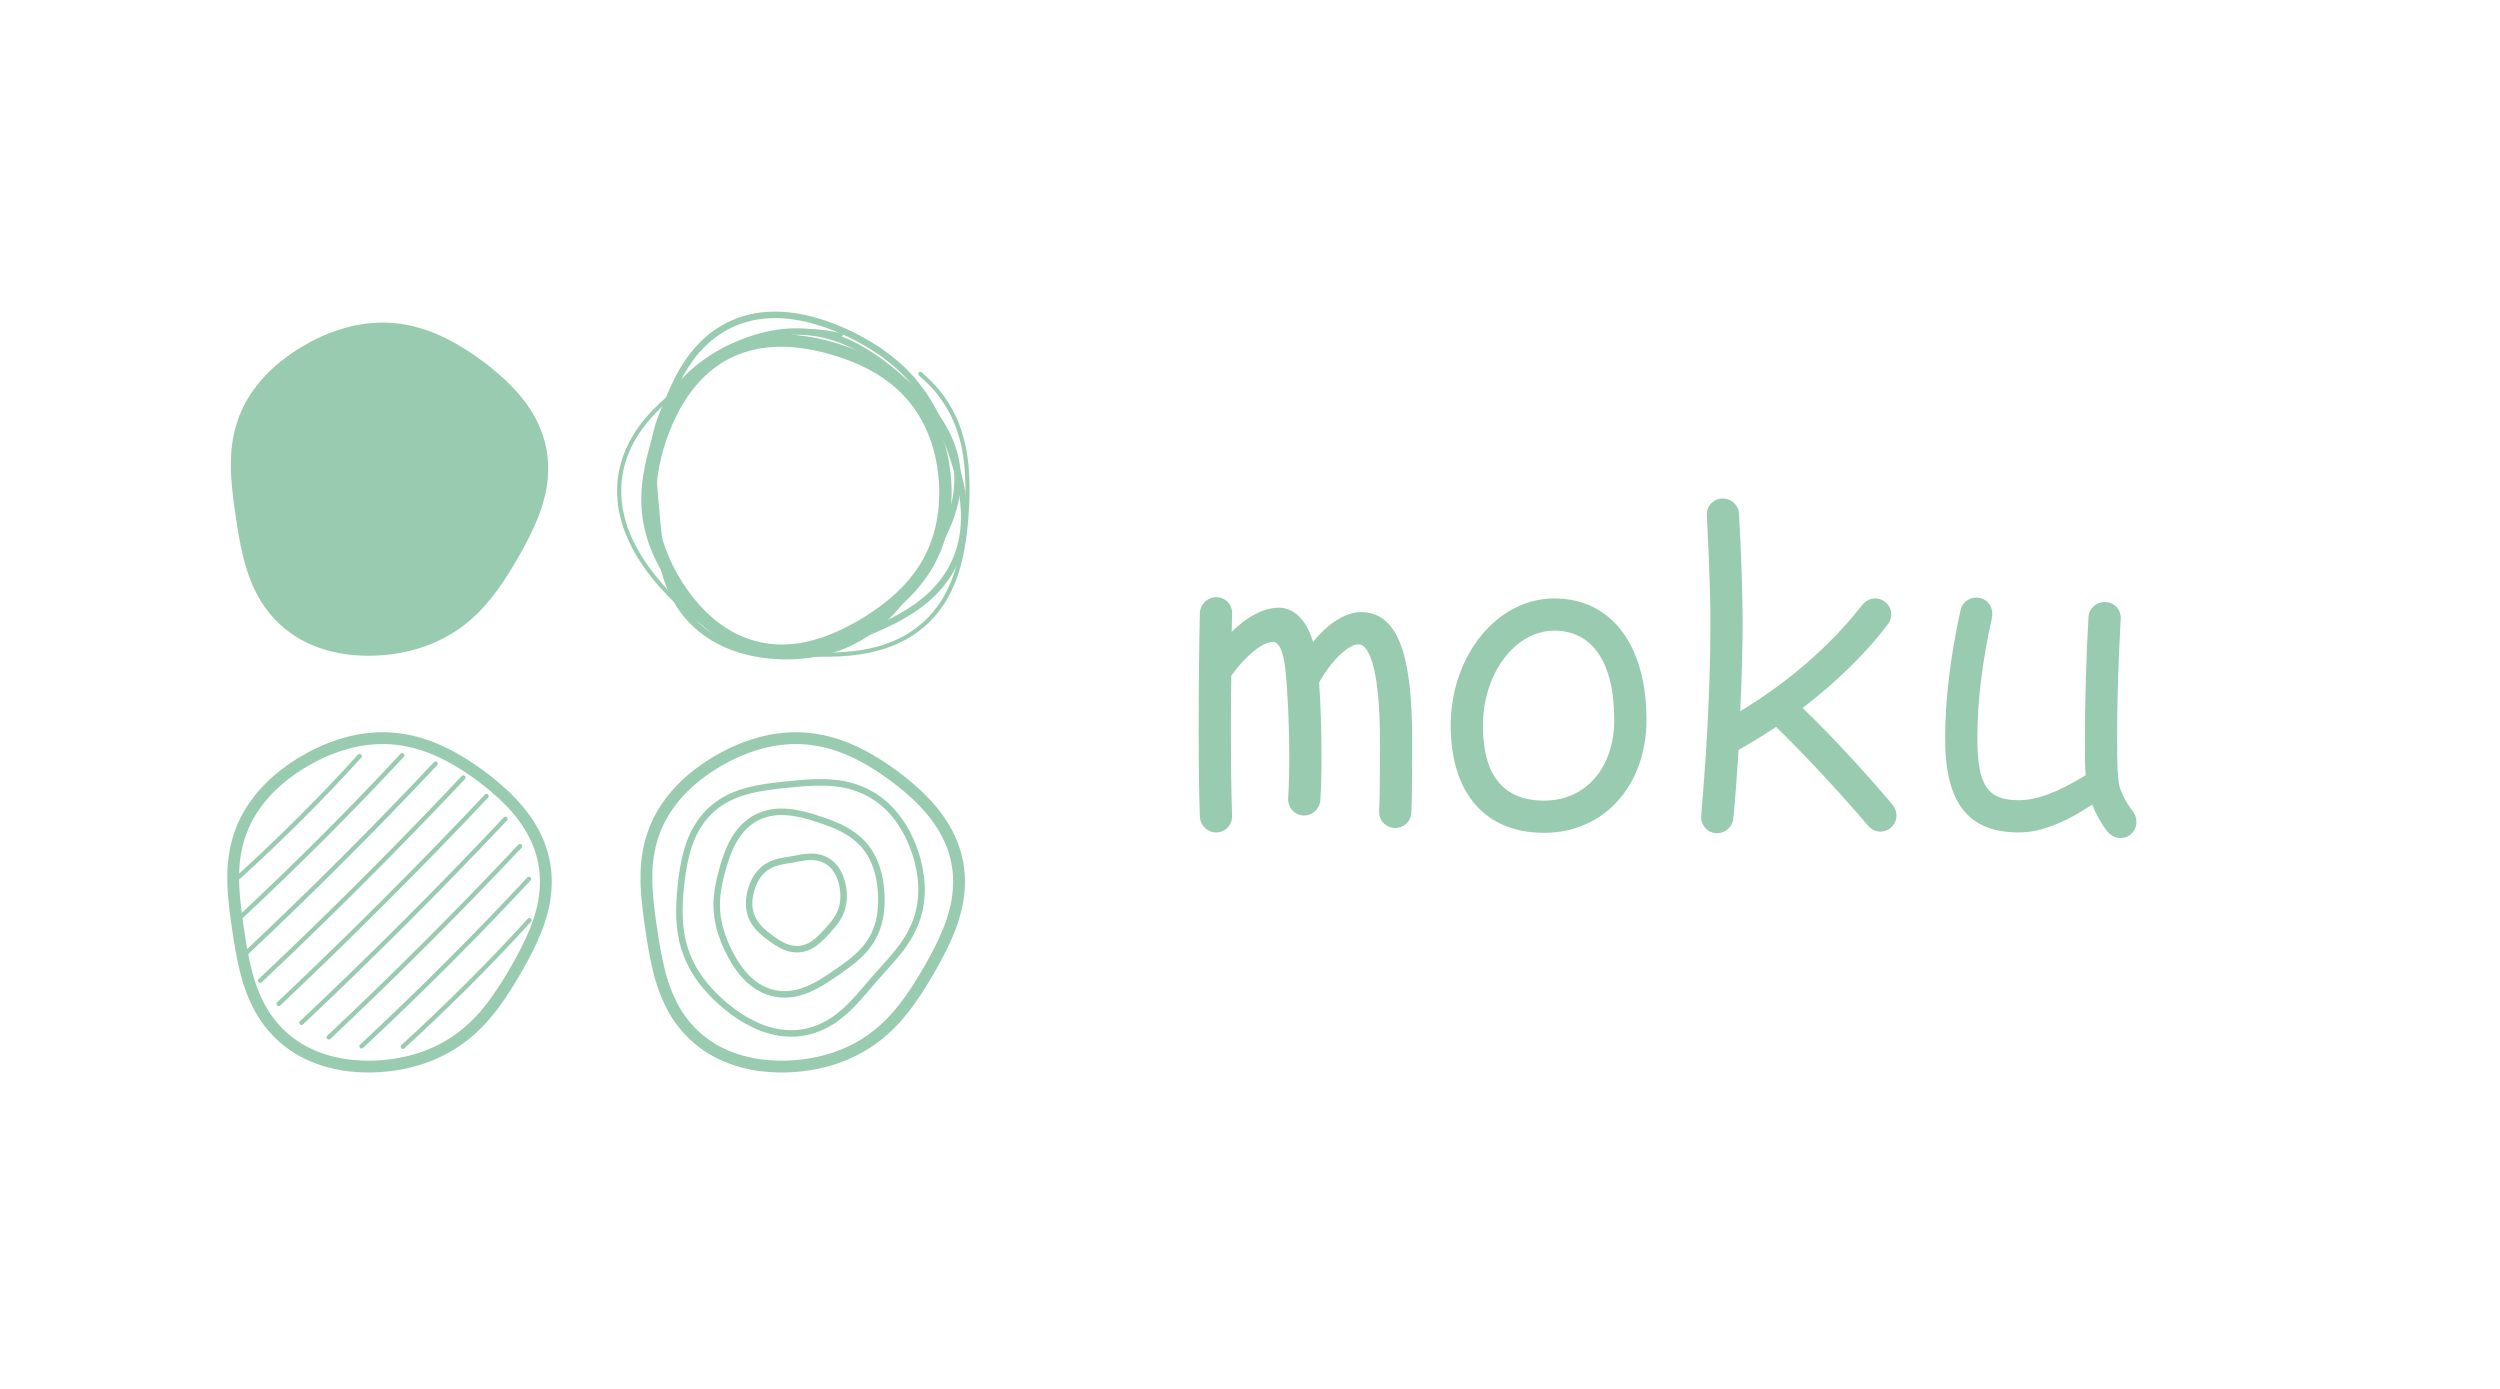
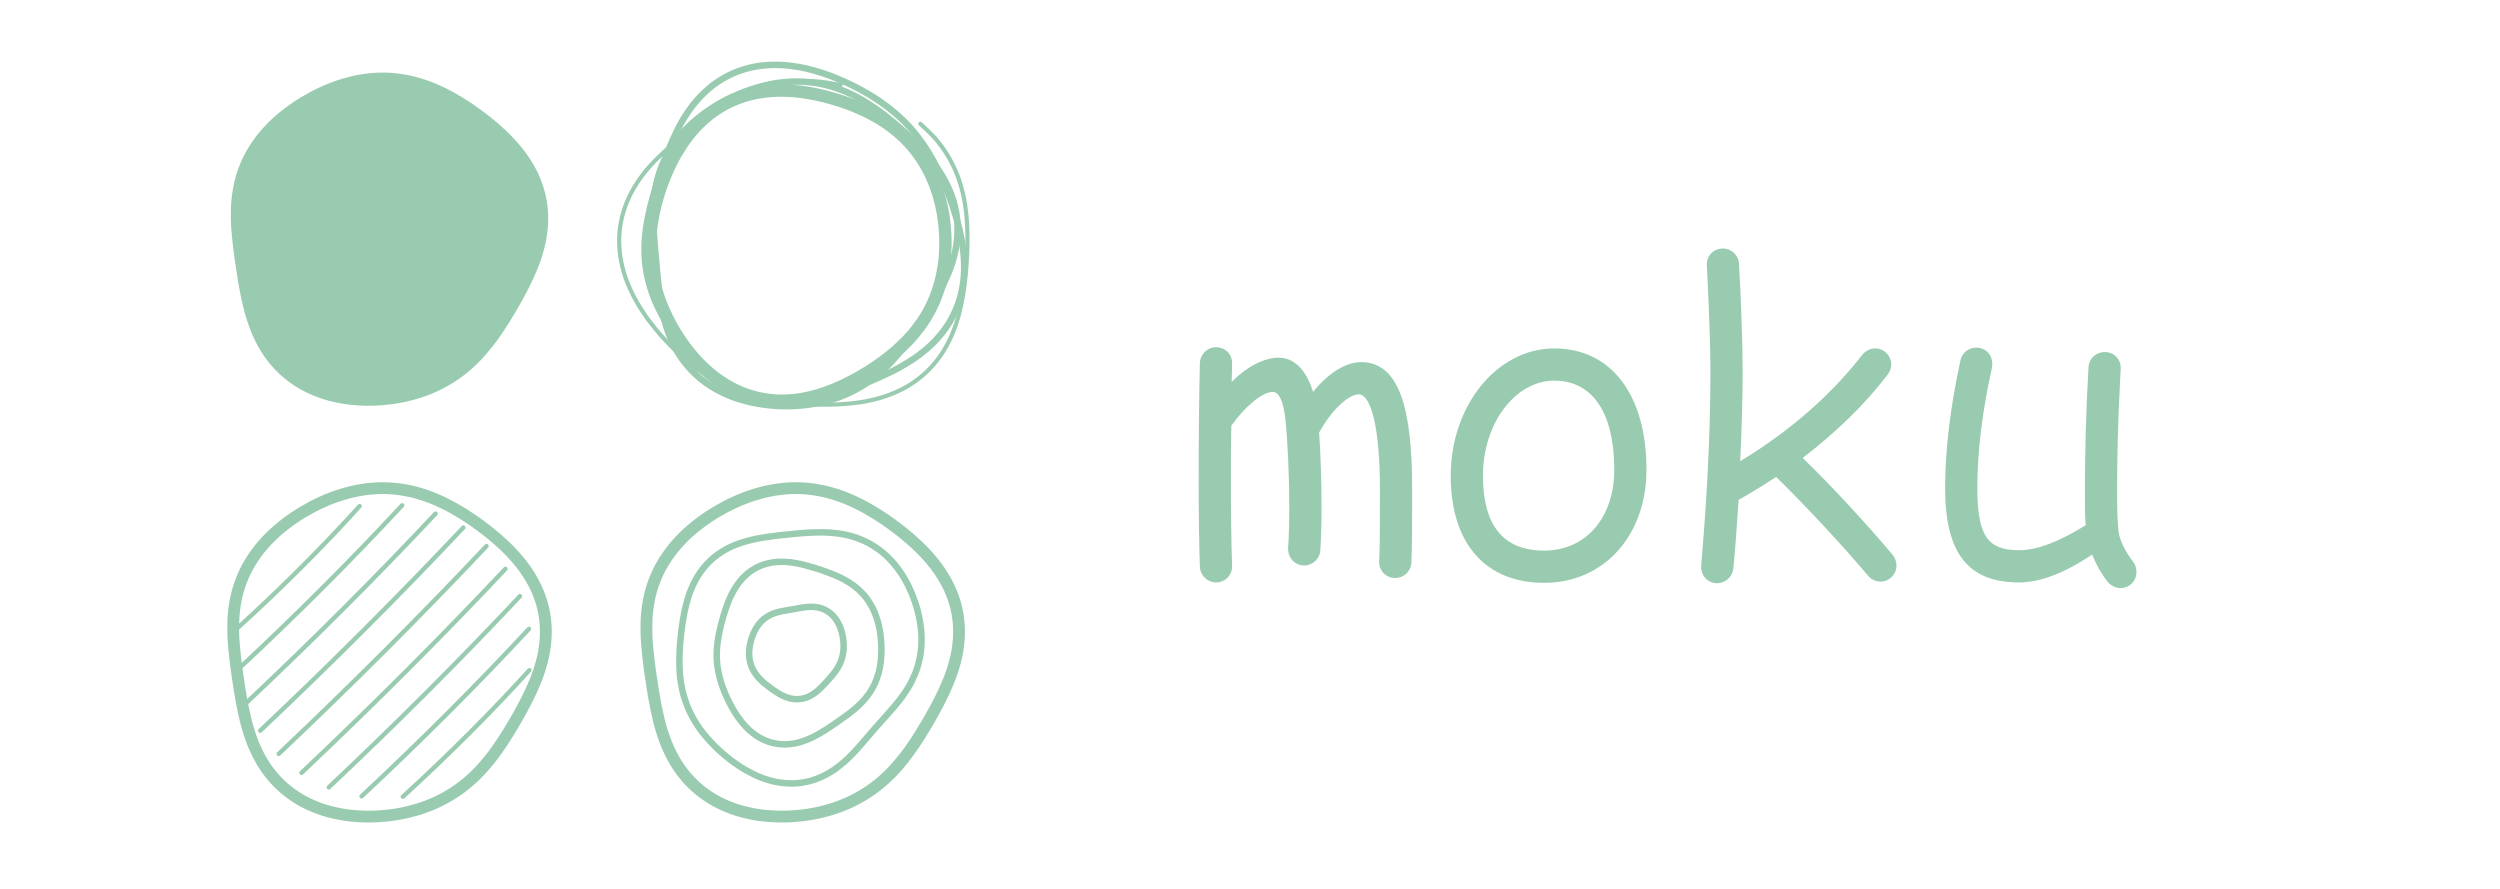
- <svg xmlns="http://www.w3.org/2000/svg" viewBox="0 0 360 200" fill="none" role="img" aria-label="moku — Four personalities" width="360" height="200">
+ <svg xmlns="http://www.w3.org/2000/svg" viewBox="0 36 360 128" fill="none" role="img" aria-label="moku — Four personalities" width="360" height="128">
  <g transform="translate(0 15) scale(.85)">
    <path d="M 92.19 65.00 C 91.99 66.18 91.66 67.35 91.30 68.46 C 90.93 69.58 90.47 70.65 90.00 71.70 C 89.53 72.74 89.00 73.74 88.48 74.73 C 87.95 75.71 87.41 76.66 86.84 77.61 C 86.28 78.56 85.71 79.49 85.09 80.42 C 84.47 81.34 83.84 82.26 83.14 83.14 C 82.44 84.02 81.70 84.90 80.89 85.71 C 80.08 86.52 79.21 87.31 78.28 88.01 C 77.36 88.71 76.36 89.36 75.32 89.92 C 74.29 90.49 73.19 90.98 72.07 91.39 C 70.95 91.80 69.78 92.13 68.61 92.39 C 67.43 92.64 66.22 92.83 65.00 92.93 C 63.78 93.04 62.54 93.08 61.31 93.02 C 60.08 92.97 58.82 92.85 57.60 92.62 C 56.38 92.38 55.14 92.07 53.97 91.63 C 52.80 91.20 51.63 90.65 50.56 90.00 C 49.50 89.35 48.47 88.57 47.57 87.72 C 46.66 86.87 45.83 85.89 45.12 84.88 C 44.41 83.87 43.81 82.76 43.30 81.65 C 42.78 80.55 42.39 79.39 42.04 78.26 C 41.69 77.12 41.44 75.98 41.20 74.86 C 40.96 73.74 40.78 72.63 40.60 71.54 C 40.42 70.44 40.26 69.37 40.11 68.28 C 39.97 67.19 39.82 66.11 39.72 65.00 C 39.62 63.89 39.52 62.78 39.51 61.64 C 39.50 60.51 39.52 59.35 39.65 58.21 C 39.79 57.06 39.99 55.90 40.31 54.77 C 40.63 53.65 41.06 52.53 41.57 51.47 C 42.09 50.42 42.72 49.39 43.42 48.44 C 44.11 47.48 44.91 46.58 45.74 45.74 C 46.58 44.90 47.49 44.13 48.43 43.41 C 49.37 42.69 50.36 42.02 51.38 41.42 C 52.40 40.81 53.46 40.25 54.55 39.76 C 55.63 39.27 56.75 38.84 57.90 38.49 C 59.04 38.14 60.22 37.85 61.40 37.67 C 62.59 37.49 63.80 37.39 65.00 37.40 C 66.20 37.41 67.41 37.53 68.59 37.74 C 69.77 37.94 70.94 38.26 72.06 38.64 C 73.19 39.02 74.29 39.50 75.35 40.02 C 76.41 40.53 77.43 41.13 78.43 41.74 C 79.43 42.36 80.39 43.02 81.33 43.71 C 82.28 44.41 83.20 45.13 84.09 45.91 C 84.98 46.68 85.86 47.49 86.68 48.37 C 87.49 49.24 88.29 50.17 88.98 51.16 C 89.67 52.15 90.31 53.20 90.82 54.31 C 91.33 55.41 91.75 56.58 92.02 57.76 C 92.30 58.94 92.45 60.18 92.47 61.38 C 92.50 62.59 92.38 63.82 92.19 65.00 Z" fill="#99cbb0" stroke="#99cbb0" stroke-width="0.80" stroke-linecap="round" stroke-linejoin="round" opacity="1" />
    <path d="M 160.17 66.00 C 160.16 67.11 160.10 68.22 159.96 69.31 C 159.81 70.41 159.61 71.50 159.32 72.57 C 159.03 73.63 158.67 74.69 158.23 75.70 C 157.79 76.71 157.27 77.70 156.69 78.63 C 156.10 79.56 155.44 80.45 154.74 81.29 C 154.03 82.13 153.26 82.91 152.46 83.65 C 151.67 84.39 150.82 85.08 149.96 85.74 C 149.09 86.39 148.20 87.00 147.28 87.59 C 146.36 88.17 145.41 88.72 144.44 89.23 C 143.46 89.74 142.46 90.23 141.42 90.66 C 140.38 91.08 139.31 91.47 138.21 91.77 C 137.11 92.07 135.96 92.32 134.82 92.45 C 133.67 92.58 132.48 92.63 131.32 92.56 C 130.16 92.48 128.98 92.30 127.85 92.00 C 126.72 91.71 125.60 91.29 124.55 90.79 C 123.50 90.29 122.48 89.67 121.54 89.00 C 120.59 88.33 119.71 87.56 118.88 86.76 C 118.06 85.97 117.30 85.10 116.60 84.22 C 115.89 83.34 115.25 82.41 114.65 81.47 C 114.06 80.53 113.52 79.57 113.03 78.58 C 112.54 77.59 112.11 76.59 111.73 75.56 C 111.36 74.54 111.04 73.49 110.80 72.44 C 110.55 71.38 110.37 70.31 110.25 69.24 C 110.14 68.16 110.10 67.08 110.12 66.00 C 110.14 64.93 110.24 63.85 110.38 62.79 C 110.53 61.72 110.74 60.66 110.99 59.62 C 111.25 58.57 111.55 57.54 111.91 56.51 C 112.26 55.49 112.66 54.47 113.11 53.47 C 113.57 52.47 114.06 51.48 114.63 50.52 C 115.20 49.56 115.82 48.60 116.52 47.71 C 117.22 46.82 117.99 45.95 118.83 45.17 C 119.67 44.40 120.59 43.67 121.56 43.05 C 122.53 42.43 123.58 41.89 124.65 41.46 C 125.72 41.03 126.85 40.70 127.97 40.47 C 129.10 40.24 130.26 40.12 131.40 40.07 C 132.54 40.02 133.69 40.07 134.82 40.17 C 135.94 40.27 137.05 40.46 138.15 40.67 C 139.24 40.89 140.32 41.17 141.38 41.49 C 142.45 41.80 143.49 42.16 144.52 42.57 C 145.55 42.98 146.56 43.43 147.55 43.95 C 148.53 44.47 149.49 45.04 150.41 45.68 C 151.32 46.33 152.20 47.03 153.01 47.80 C 153.83 48.57 154.59 49.42 155.27 50.30 C 155.96 51.19 156.57 52.15 157.11 53.13 C 157.65 54.11 158.11 55.15 158.50 56.19 C 158.89 57.24 159.20 58.32 159.45 59.40 C 159.70 60.48 159.88 61.59 160.00 62.69 C 160.12 63.79 160.18 64.90 160.17 66.00 Z" fill="none" stroke="#99cbb0" stroke-width="2.10" stroke-linecap="round" stroke-linejoin="round" opacity="1" />
    <path d="M 162.07 65.89 C 161.92 67.06 161.63 68.22 161.28 69.32 C 160.93 70.43 160.47 71.50 159.99 72.53 C 159.52 73.56 158.97 74.54 158.42 75.51 C 157.88 76.47 157.30 77.39 156.72 78.31 C 156.14 79.23 155.55 80.13 154.93 81.02 C 154.31 81.92 153.68 82.81 152.99 83.68 C 152.31 84.54 151.59 85.41 150.81 86.22 C 150.02 87.03 149.18 87.83 148.28 88.54 C 147.38 89.25 146.41 89.92 145.40 90.49 C 144.38 91.06 143.30 91.57 142.19 91.98 C 141.09 92.39 139.93 92.71 138.77 92.95 C 137.60 93.20 136.40 93.36 135.21 93.44 C 134.01 93.53 132.79 93.54 131.57 93.47 C 130.36 93.39 129.14 93.25 127.94 93.02 C 126.74 92.78 125.53 92.47 124.37 92.05 C 123.22 91.62 122.07 91.11 121.01 90.48 C 119.95 89.86 118.92 89.12 118.02 88.29 C 117.11 87.47 116.28 86.52 115.56 85.53 C 114.85 84.54 114.25 83.45 113.75 82.35 C 113.25 81.26 112.88 80.09 112.57 78.96 C 112.26 77.83 112.06 76.67 111.88 75.55 C 111.69 74.44 111.59 73.33 111.47 72.25 C 111.35 71.17 111.27 70.12 111.17 69.06 C 111.07 68.00 110.97 66.96 110.89 65.89 C 110.81 64.83 110.71 63.76 110.68 62.66 C 110.65 61.57 110.63 60.45 110.71 59.33 C 110.79 58.20 110.91 57.05 111.16 55.93 C 111.41 54.81 111.75 53.68 112.20 52.61 C 112.64 51.54 113.20 50.48 113.85 49.50 C 114.49 48.53 115.25 47.60 116.06 46.74 C 116.86 45.89 117.76 45.10 118.69 44.37 C 119.63 43.65 120.62 42.99 121.64 42.40 C 122.66 41.80 123.72 41.26 124.81 40.79 C 125.89 40.31 127.01 39.89 128.15 39.56 C 129.29 39.22 130.46 38.95 131.63 38.77 C 132.81 38.60 134.02 38.50 135.21 38.52 C 136.39 38.53 137.60 38.65 138.76 38.86 C 139.93 39.08 141.09 39.41 142.19 39.81 C 143.30 40.21 144.38 40.72 145.40 41.27 C 146.43 41.82 147.41 42.46 148.36 43.11 C 149.31 43.76 150.21 44.47 151.09 45.19 C 151.97 45.91 152.83 46.66 153.66 47.44 C 154.49 48.22 155.31 49.01 156.09 49.87 C 156.87 50.72 157.63 51.60 158.32 52.55 C 159.01 53.49 159.67 54.49 160.20 55.54 C 160.74 56.58 161.22 57.70 161.55 58.83 C 161.88 59.97 162.10 61.16 162.19 62.34 C 162.27 63.52 162.22 64.73 162.07 65.89 Z" fill="none" stroke="#99cbb0" stroke-width="1.10" stroke-linecap="round" stroke-linejoin="round" opacity="1" />
    <path d="M 162.80 64.79 C 163.03 65.97 163.22 67.19 163.30 68.42 C 163.37 69.65 163.37 70.92 163.23 72.16 C 163.08 73.40 162.83 74.67 162.43 75.86 C 162.03 77.05 161.49 78.23 160.85 79.30 C 160.20 80.38 159.40 81.40 158.55 82.32 C 157.70 83.24 156.72 84.07 155.73 84.82 C 154.74 85.57 153.67 86.22 152.61 86.83 C 151.55 87.43 150.45 87.95 149.36 88.45 C 148.28 88.96 147.18 89.40 146.07 89.83 C 144.97 90.25 143.86 90.65 142.73 91.01 C 141.59 91.36 140.45 91.70 139.28 91.95 C 138.10 92.20 136.90 92.41 135.70 92.51 C 134.49 92.61 133.26 92.64 132.05 92.54 C 130.83 92.45 129.60 92.24 128.43 91.93 C 127.25 91.62 126.08 91.19 124.98 90.68 C 123.87 90.16 122.81 89.53 121.80 88.86 C 120.80 88.18 119.85 87.41 118.95 86.61 C 118.05 85.82 117.21 84.96 116.42 84.07 C 115.62 83.18 114.87 82.25 114.18 81.30 C 113.49 80.34 112.84 79.34 112.27 78.31 C 111.70 77.28 111.18 76.21 110.75 75.12 C 110.33 74.02 109.97 72.89 109.72 71.75 C 109.46 70.61 109.30 69.43 109.23 68.27 C 109.16 67.11 109.20 65.93 109.29 64.79 C 109.39 63.64 109.58 62.50 109.80 61.38 C 110.02 60.25 110.31 59.16 110.61 58.06 C 110.91 56.97 111.24 55.89 111.59 54.80 C 111.95 53.71 112.31 52.62 112.72 51.52 C 113.13 50.42 113.56 49.29 114.07 48.19 C 114.58 47.08 115.12 45.94 115.78 44.87 C 116.44 43.80 117.18 42.72 118.02 41.75 C 118.87 40.79 119.83 39.86 120.86 39.08 C 121.90 38.31 123.05 37.63 124.24 37.11 C 125.42 36.60 126.71 36.22 127.98 35.98 C 129.25 35.75 130.58 35.67 131.87 35.70 C 133.16 35.72 134.45 35.90 135.70 36.13 C 136.95 36.36 138.17 36.71 139.35 37.09 C 140.52 37.47 141.66 37.92 142.77 38.41 C 143.87 38.89 144.94 39.42 145.97 39.99 C 147.00 40.56 148.00 41.16 148.96 41.81 C 149.92 42.47 150.84 43.17 151.71 43.92 C 152.58 44.67 153.41 45.47 154.17 46.31 C 154.93 47.16 155.64 48.06 156.29 48.99 C 156.94 49.91 157.52 50.88 158.07 51.87 C 158.62 52.86 159.10 53.87 159.56 54.90 C 160.02 55.93 160.44 56.98 160.84 58.05 C 161.23 59.12 161.61 60.21 161.93 61.33 C 162.26 62.45 162.57 63.60 162.80 64.79 Z" fill="none" stroke="#99cbb0" stroke-width="1.10" stroke-linecap="round" stroke-linejoin="round" opacity="1" />
    <path d="M 155.92 45.68 C 156.34 46.09 157.67 47.27 158.44 48.16 C 159.21 49.05 159.92 50.02 160.53 51.03 C 161.15 52.03 161.67 53.11 162.11 54.20 C 162.55 55.29 162.88 56.44 163.15 57.58 C 163.42 58.72 163.58 59.88 163.71 61.03 C 163.83 62.18 163.88 63.34 163.90 64.49 C 163.92 65.64 163.89 66.78 163.84 67.92 C 163.79 69.06 163.71 70.20 163.59 71.35 C 163.48 72.50 163.34 73.66 163.14 74.81 C 162.93 75.97 162.70 77.14 162.37 78.29 C 162.04 79.44 161.65 80.60 161.15 81.70 C 160.65 82.80 160.06 83.90 159.37 84.90 C 158.67 85.89 157.87 86.85 156.99 87.69 C 156.11 88.53 155.12 89.29 154.09 89.93 C 153.06 90.57 151.94 91.10 150.81 91.54 C 149.69 91.98 148.51 92.30 147.35 92.56 C 146.20 92.81 145.02 92.97 143.87 93.08 C 142.71 93.20 141.57 93.24 140.44 93.26 C 139.31 93.28 138.20 93.26 137.10 93.21 C 136.00 93.16 134.91 93.08 133.83 92.97 C 132.75 92.85 131.67 92.71 130.60 92.52 C 129.53 92.32 128.46 92.09 127.41 91.79 C 126.36 91.49 125.31 91.14 124.29 90.72 C 123.28 90.30 122.28 89.82 121.31 89.28 C 120.34 88.75 119.40 88.14 118.49 87.49 C 117.58 86.85 116.70 86.14 115.85 85.40 C 114.99 84.66 114.17 83.87 113.37 83.04 C 112.57 82.22 111.79 81.35 111.04 80.43 C 110.30 79.52 109.57 78.56 108.91 77.55 C 108.25 76.54 107.61 75.48 107.08 74.37 C 106.54 73.26 106.05 72.09 105.70 70.89 C 105.35 69.69 105.08 68.43 104.97 67.19 C 104.86 65.94 104.87 64.65 105.02 63.41 C 105.18 62.16 105.48 60.91 105.90 59.73 C 106.31 58.55 106.88 57.40 107.52 56.33 C 108.15 55.26 108.91 54.26 109.69 53.32 C 110.48 52.39 111.35 51.53 112.21 50.71 C 113.07 49.90 113.98 49.16 114.87 48.43 C 115.76 47.71 116.66 47.04 117.55 46.38 C 118.45 45.72 119.34 45.09 120.25 44.47 C 121.15 43.85 122.06 43.24 123.00 42.68 C 123.95 42.11 124.90 41.55 125.90 41.07 C 126.90 40.58 127.93 40.12 128.98 39.75 C 130.04 39.39 131.14 39.07 132.25 38.86 C 133.35 38.64 134.49 38.51 135.63 38.46 C 136.76 38.41 137.91 38.45 139.04 38.56 C 140.17 38.67 141.85 39.02 142.42 39.12" fill="none" stroke="#99cbb0" stroke-width="0.70" stroke-linecap="round" stroke-linejoin="round" opacity="1" />
    <path d="M 92.19 135.00 C 91.99 136.18 91.66 137.35 91.30 138.46 C 90.93 139.58 90.47 140.65 90.00 141.70 C 89.53 142.74 89.00 143.74 88.48 144.73 C 87.95 145.71 87.41 146.66 86.84 147.61 C 86.28 148.56 85.71 149.49 85.09 150.42 C 84.47 151.34 83.84 152.26 83.14 153.14 C 82.44 154.02 81.70 154.90 80.89 155.71 C 80.08 156.52 79.21 157.31 78.28 158.01 C 77.36 158.71 76.36 159.36 75.32 159.92 C 74.29 160.49 73.19 160.98 72.07 161.39 C 70.95 161.80 69.78 162.13 68.61 162.39 C 67.43 162.64 66.22 162.83 65.00 162.93 C 63.78 163.04 62.54 163.08 61.31 163.02 C 60.08 162.97 58.82 162.85 57.60 162.62 C 56.38 162.38 55.14 162.07 53.97 161.63 C 52.80 161.20 51.63 160.65 50.56 160.00 C 49.50 159.35 48.47 158.57 47.57 157.72 C 46.66 156.87 45.83 155.89 45.12 154.88 C 44.41 153.87 43.81 152.76 43.30 151.65 C 42.78 150.55 42.39 149.39 42.04 148.26 C 41.69 147.12 41.44 145.98 41.20 144.86 C 40.96 143.74 40.78 142.63 40.60 141.54 C 40.42 140.44 40.26 139.37 40.11 138.28 C 39.97 137.19 39.82 136.11 39.72 135.00 C 39.62 133.89 39.52 132.78 39.51 131.64 C 39.50 130.51 39.52 129.35 39.65 128.21 C 39.79 127.06 39.99 125.90 40.31 124.77 C 40.63 123.65 41.06 122.53 41.57 121.47 C 42.09 120.42 42.72 119.39 43.42 118.44 C 44.11 117.48 44.91 116.58 45.74 115.74 C 46.58 114.90 47.49 114.13 48.43 113.41 C 49.37 112.69 50.36 112.02 51.38 111.42 C 52.40 110.81 53.46 110.25 54.55 109.76 C 55.63 109.27 56.75 108.84 57.90 108.49 C 59.04 108.14 60.22 107.85 61.40 107.67 C 62.59 107.49 63.80 107.39 65.00 107.40 C 66.20 107.41 67.41 107.53 68.59 107.74 C 69.77 107.94 70.94 108.26 72.06 108.64 C 73.19 109.02 74.29 109.50 75.35 110.02 C 76.41 110.53 77.43 111.13 78.43 111.74 C 79.43 112.36 80.39 113.02 81.33 113.71 C 82.28 114.41 83.20 115.13 84.09 115.91 C 84.98 116.68 85.86 117.49 86.68 118.37 C 87.49 119.24 88.29 120.17 88.98 121.16 C 89.67 122.15 90.31 123.20 90.82 124.31 C 91.33 125.41 91.75 126.58 92.02 127.76 C 92.30 128.94 92.45 130.18 92.47 131.38 C 92.50 132.59 92.38 133.82 92.19 135.00 Z" fill="none" stroke="#99cbb0" stroke-width="2.00" stroke-linecap="round" stroke-linejoin="round" opacity="1" />
    <path d="M 40.45 130.92 Q 51.68 120.68 60.92 110.45" fill="none" stroke="#99cbb0" stroke-width="0.75" stroke-linecap="round" stroke-linejoin="round" opacity="1" />
    <path d="M 40.31 138.13 Q 55.22 124.22 68.13 110.31" fill="none" stroke="#99cbb0" stroke-width="0.75" stroke-linecap="round" stroke-linejoin="round" opacity="1" />
    <path d="M 41.72 143.79 Q 58.75 127.75 73.79 111.72" fill="none" stroke="#99cbb0" stroke-width="0.75" stroke-linecap="round" stroke-linejoin="round" opacity="1" />
    <path d="M 44.08 148.49 Q 62.29 131.29 78.49 114.08" fill="none" stroke="#99cbb0" stroke-width="0.75" stroke-linecap="round" stroke-linejoin="round" opacity="1" />
    <path d="M 47.22 152.42 Q 65.82 134.82 82.42 117.22" fill="none" stroke="#99cbb0" stroke-width="0.75" stroke-linecap="round" stroke-linejoin="round" opacity="1" />
    <path d="M 51.08 155.63 Q 69.36 138.36 85.63 121.08" fill="none" stroke="#99cbb0" stroke-width="0.75" stroke-linecap="round" stroke-linejoin="round" opacity="1" />
    <path d="M 55.70 158.09 Q 72.89 141.89 88.09 125.70" fill="none" stroke="#99cbb0" stroke-width="0.75" stroke-linecap="round" stroke-linejoin="round" opacity="1" />
    <path d="M 61.25 159.61 Q 76.43 145.43 89.61 131.25" fill="none" stroke="#99cbb0" stroke-width="0.75" stroke-linecap="round" stroke-linejoin="round" opacity="1" />
    <path d="M 68.25 159.68 Q 79.96 148.96 89.68 138.25" fill="none" stroke="#99cbb0" stroke-width="0.75" stroke-linecap="round" stroke-linejoin="round" opacity="1" />
    <path d="M 162.19 135.00 C 161.99 136.18 161.66 137.35 161.30 138.46 C 160.93 139.58 160.47 140.65 160.00 141.70 C 159.53 142.74 159.00 143.74 158.48 144.73 C 157.95 145.71 157.41 146.66 156.84 147.61 C 156.28 148.56 155.71 149.49 155.09 150.42 C 154.47 151.34 153.84 152.26 153.14 153.14 C 152.44 154.02 151.70 154.90 150.89 155.71 C 150.08 156.52 149.21 157.31 148.28 158.01 C 147.36 158.71 146.36 159.36 145.32 159.92 C 144.29 160.49 143.19 160.98 142.07 161.39 C 140.95 161.80 139.78 162.13 138.61 162.39 C 137.43 162.64 136.22 162.83 135.00 162.93 C 133.78 163.04 132.54 163.08 131.31 163.02 C 130.08 162.97 128.82 162.85 127.60 162.62 C 126.38 162.38 125.14 162.07 123.97 161.63 C 122.80 161.20 121.63 160.65 120.56 160.00 C 119.50 159.35 118.47 158.57 117.57 157.72 C 116.66 156.87 115.83 155.89 115.12 154.88 C 114.41 153.87 113.81 152.76 113.30 151.65 C 112.78 150.55 112.39 149.39 112.04 148.26 C 111.69 147.12 111.44 145.98 111.20 144.86 C 110.96 143.74 110.78 142.63 110.60 141.54 C 110.42 140.44 110.26 139.37 110.11 138.28 C 109.97 137.19 109.82 136.11 109.72 135.00 C 109.62 133.89 109.52 132.78 109.51 131.64 C 109.50 130.51 109.52 129.35 109.65 128.21 C 109.79 127.06 109.99 125.90 110.31 124.77 C 110.63 123.65 111.06 122.53 111.57 121.47 C 112.09 120.42 112.72 119.39 113.42 118.44 C 114.11 117.48 114.91 116.58 115.74 115.74 C 116.58 114.90 117.49 114.13 118.43 113.41 C 119.37 112.69 120.36 112.02 121.38 111.42 C 122.40 110.81 123.46 110.25 124.55 109.76 C 125.63 109.27 126.75 108.84 127.90 108.49 C 129.04 108.14 130.22 107.85 131.40 107.67 C 132.59 107.49 133.80 107.39 135.00 107.40 C 136.20 107.41 137.41 107.53 138.59 107.74 C 139.77 107.94 140.94 108.26 142.06 108.64 C 143.19 109.02 144.29 109.50 145.35 110.02 C 146.41 110.53 147.43 111.13 148.43 111.74 C 149.43 112.36 150.39 113.02 151.33 113.71 C 152.28 114.41 153.20 115.13 154.09 115.91 C 154.98 116.68 155.86 117.49 156.68 118.37 C 157.49 119.24 158.29 120.17 158.98 121.16 C 159.67 122.15 160.31 123.20 160.82 124.31 C 161.33 125.41 161.75 126.58 162.02 127.76 C 162.30 128.94 162.45 130.18 162.47 131.38 C 162.50 132.59 162.38 133.82 162.19 135.00 Z" fill="none" stroke="#99cbb0" stroke-width="2.00" stroke-linecap="round" stroke-linejoin="round" opacity="1" />
    <path d="M 156.01 135.00 C 155.90 135.91 155.70 136.82 155.44 137.69 C 155.17 138.56 154.81 139.40 154.41 140.20 C 154.01 141.00 153.52 141.75 153.02 142.47 C 152.53 143.18 151.97 143.84 151.43 144.49 C 150.89 145.13 150.33 145.73 149.79 146.35 C 149.24 146.96 148.71 147.55 148.17 148.17 C 147.63 148.79 147.11 149.41 146.55 150.05 C 145.99 150.69 145.44 151.36 144.82 152.01 C 144.20 152.65 143.56 153.33 142.84 153.93 C 142.12 154.53 141.35 155.13 140.52 155.61 C 139.69 156.09 138.79 156.52 137.87 156.82 C 136.95 157.12 135.97 157.32 135.00 157.40 C 134.03 157.47 133.03 157.42 132.07 157.28 C 131.11 157.14 130.14 156.86 129.23 156.54 C 128.32 156.21 127.43 155.77 126.59 155.31 C 125.75 154.85 124.94 154.31 124.17 153.75 C 123.41 153.19 122.68 152.59 121.98 151.96 C 121.29 151.33 120.63 150.68 120.02 149.98 C 119.40 149.29 118.82 148.57 118.31 147.81 C 117.79 147.05 117.32 146.25 116.93 145.43 C 116.53 144.62 116.20 143.76 115.93 142.90 C 115.67 142.04 115.48 141.15 115.34 140.27 C 115.20 139.39 115.14 138.50 115.11 137.62 C 115.08 136.74 115.10 135.87 115.14 135.00 C 115.18 134.13 115.25 133.27 115.35 132.41 C 115.44 131.55 115.54 130.69 115.69 129.83 C 115.83 128.96 115.99 128.09 116.22 127.22 C 116.44 126.36 116.70 125.47 117.05 124.63 C 117.39 123.79 117.80 122.95 118.29 122.18 C 118.78 121.41 119.36 120.66 120.01 120.01 C 120.65 119.35 121.39 118.76 122.16 118.26 C 122.92 117.76 123.77 117.35 124.61 117.00 C 125.45 116.66 126.34 116.41 127.21 116.19 C 128.08 115.97 128.96 115.83 129.83 115.69 C 130.69 115.56 131.55 115.46 132.41 115.36 C 133.28 115.26 134.13 115.18 135.00 115.10 C 135.87 115.03 136.75 114.95 137.64 114.92 C 138.54 114.89 139.46 114.87 140.38 114.93 C 141.30 114.99 142.25 115.09 143.17 115.28 C 144.09 115.48 145.02 115.75 145.90 116.12 C 146.78 116.49 147.65 116.95 148.44 117.49 C 149.23 118.02 149.98 118.66 150.66 119.34 C 151.33 120.02 151.95 120.79 152.49 121.58 C 153.04 122.36 153.52 123.21 153.94 124.06 C 154.36 124.92 154.72 125.81 155.02 126.71 C 155.33 127.60 155.57 128.52 155.75 129.44 C 155.93 130.36 156.06 131.30 156.10 132.22 C 156.14 133.15 156.12 134.09 156.01 135.00 Z" fill="none" stroke="#99cbb0" stroke-width="1.10" stroke-linecap="round" stroke-linejoin="round" opacity="1" />
    <path d="M 149.32 135.00 C 149.31 135.62 149.28 136.25 149.20 136.87 C 149.12 137.49 149.01 138.11 148.85 138.71 C 148.68 139.31 148.47 139.91 148.22 140.47 C 147.96 141.04 147.65 141.59 147.30 142.10 C 146.96 142.62 146.56 143.10 146.14 143.55 C 145.72 144.00 145.27 144.41 144.81 144.81 C 144.35 145.20 143.87 145.56 143.38 145.93 C 142.90 146.29 142.41 146.63 141.91 146.98 C 141.41 147.32 140.91 147.67 140.39 148.01 C 139.86 148.35 139.33 148.70 138.76 149.02 C 138.19 149.34 137.59 149.66 136.96 149.92 C 136.34 150.18 135.67 150.42 135.00 150.57 C 134.33 150.72 133.61 150.81 132.92 150.81 C 132.22 150.81 131.51 150.72 130.83 150.55 C 130.16 150.38 129.49 150.11 128.88 149.78 C 128.26 149.46 127.68 149.03 127.16 148.59 C 126.63 148.14 126.15 147.62 125.72 147.10 C 125.28 146.58 124.90 146.01 124.54 145.46 C 124.19 144.90 123.87 144.33 123.58 143.76 C 123.29 143.19 123.03 142.62 122.79 142.05 C 122.56 141.47 122.34 140.90 122.16 140.32 C 121.98 139.74 121.82 139.15 121.71 138.56 C 121.59 137.97 121.50 137.38 121.46 136.78 C 121.41 136.19 121.41 135.59 121.43 135.00 C 121.46 134.41 121.52 133.82 121.60 133.24 C 121.69 132.65 121.80 132.08 121.93 131.50 C 122.05 130.92 122.20 130.35 122.36 129.76 C 122.52 129.18 122.69 128.60 122.89 128.01 C 123.09 127.42 123.30 126.81 123.56 126.22 C 123.82 125.63 124.11 125.03 124.46 124.46 C 124.81 123.90 125.21 123.33 125.66 122.83 C 126.11 122.33 126.63 121.85 127.18 121.46 C 127.74 121.07 128.36 120.74 128.99 120.49 C 129.62 120.24 130.30 120.08 130.97 119.98 C 131.64 119.88 132.34 119.87 133.01 119.89 C 133.68 119.92 134.35 120.02 135.00 120.14 C 135.65 120.25 136.28 120.42 136.90 120.59 C 137.52 120.75 138.12 120.94 138.71 121.14 C 139.31 121.33 139.90 121.54 140.48 121.76 C 141.07 121.99 141.65 122.22 142.22 122.49 C 142.79 122.77 143.36 123.06 143.89 123.41 C 144.43 123.75 144.96 124.14 145.43 124.57 C 145.91 125.00 146.36 125.47 146.75 125.98 C 147.14 126.49 147.49 127.05 147.79 127.62 C 148.08 128.19 148.32 128.79 148.52 129.40 C 148.73 130.00 148.88 130.63 149.00 131.25 C 149.12 131.87 149.20 132.50 149.25 133.12 C 149.31 133.75 149.33 134.38 149.32 135.00 Z" fill="none" stroke="#99cbb0" stroke-width="1.10" stroke-linecap="round" stroke-linejoin="round" opacity="1" />
    <path d="M 142.88 135.00 C 142.84 135.34 142.78 135.68 142.69 136.01 C 142.61 136.34 142.50 136.67 142.37 136.97 C 142.23 137.28 142.08 137.58 141.91 137.86 C 141.74 138.14 141.55 138.41 141.35 138.67 C 141.16 138.93 140.95 139.17 140.75 139.41 C 140.54 139.65 140.33 139.88 140.12 140.12 C 139.90 140.35 139.69 140.58 139.46 140.82 C 139.24 141.05 139.01 141.28 138.76 141.51 C 138.51 141.73 138.25 141.95 137.96 142.15 C 137.68 142.35 137.38 142.54 137.06 142.69 C 136.74 142.84 136.40 142.96 136.06 143.04 C 135.72 143.12 135.35 143.16 135.00 143.16 C 134.65 143.16 134.29 143.11 133.94 143.04 C 133.60 142.96 133.26 142.84 132.93 142.71 C 132.61 142.58 132.30 142.41 132.00 142.24 C 131.70 142.07 131.42 141.88 131.14 141.69 C 130.85 141.50 130.58 141.31 130.32 141.10 C 130.05 140.90 129.78 140.70 129.52 140.48 C 129.27 140.25 129.01 140.03 128.77 139.78 C 128.53 139.53 128.30 139.27 128.09 138.99 C 127.88 138.71 127.69 138.41 127.53 138.09 C 127.37 137.78 127.24 137.44 127.14 137.11 C 127.04 136.77 126.98 136.41 126.94 136.06 C 126.90 135.71 126.90 135.35 126.92 135.00 C 126.94 134.65 126.99 134.30 127.05 133.95 C 127.11 133.61 127.20 133.27 127.30 132.94 C 127.41 132.61 127.53 132.28 127.67 131.96 C 127.81 131.65 127.97 131.34 128.15 131.04 C 128.33 130.75 128.53 130.47 128.76 130.21 C 128.99 129.95 129.24 129.71 129.50 129.50 C 129.77 129.29 130.06 129.11 130.36 128.95 C 130.65 128.79 130.97 128.67 131.28 128.56 C 131.59 128.45 131.91 128.37 132.23 128.30 C 132.54 128.23 132.85 128.18 133.16 128.12 C 133.47 128.07 133.77 128.02 134.07 127.97 C 134.38 127.91 134.68 127.85 135.00 127.80 C 135.32 127.74 135.64 127.68 135.97 127.63 C 136.30 127.58 136.65 127.53 137.00 127.52 C 137.36 127.50 137.73 127.50 138.09 127.54 C 138.45 127.59 138.82 127.66 139.17 127.77 C 139.52 127.89 139.87 128.05 140.18 128.25 C 140.50 128.44 140.79 128.68 141.06 128.94 C 141.32 129.21 141.55 129.51 141.75 129.82 C 141.95 130.13 142.12 130.47 142.27 130.81 C 142.41 131.14 142.52 131.50 142.62 131.85 C 142.71 132.19 142.78 132.55 142.83 132.90 C 142.88 133.25 142.91 133.61 142.92 133.96 C 142.93 134.31 142.91 134.66 142.88 135.00 Z" fill="none" stroke="#99cbb0" stroke-width="1.10" stroke-linecap="round" stroke-linejoin="round" opacity="1" />
  </g>
  <g aria-label="moku" fill="#99cbb0">
    <path d="M200.914 119.232C202.132 119.232 203.176 118.304 203.234 117.028C203.35 114.94 203.35 110.764 203.35 106.472C203.35 94.93 201.552 88.144 195.984 88.144C193.722 88.144 191.17 89.826 189.082 92.436C188.154 89.362 186.414 87.506 184.152 87.506C182.006 87.506 179.57 88.782 177.366 90.986C177.366 90.0 177.424 89.13 177.424 88.318C177.424 86.984 176.438 85.998 175.104 85.998C173.886 85.998 172.842 86.984 172.784 88.26C172.668 92.668 172.61 99.164 172.61 105.254C172.61 110.242 172.668 114.65 172.784 117.608C172.842 118.884 173.886 119.87 175.104 119.87C176.438 119.87 177.424 118.826 177.424 117.55C177.308 114.302 177.25 109.72 177.25 105.254C177.25 102.586 177.25 99.86 177.308 97.308C179.28 94.524 181.774 92.436 183.282 92.436C184.152 92.436 184.79 93.712 185.08 96.264C185.428 99.396 185.66 104.616 185.66 109.198C185.66 112.794 185.486 114.824 185.486 115.056C185.486 116.39 186.53 117.434 187.806 117.434C189.024 117.434 190.068 116.448 190.126 115.23C190.242 113.49 190.3 111.402 190.3 109.198C190.3 105.544 190.184 101.484 189.952 98.294C191.692 95.104 194.186 92.784 195.636 92.784C197.492 92.784 198.71 97.83 198.71 106.472C198.71 110.938 198.71 114.824 198.594 116.912C198.594 118.246 199.638 119.232 200.914 119.232Z" />
    <path d="M222.36 119.928C230.944 119.928 237.092 113.142 237.092 103.63C237.092 92.9 232.046 86.172 223.81 86.172C215.574 86.172 208.904 94.408 208.904 104.5C208.904 114.186 213.834 119.928 222.36 119.928ZM213.544 104.5C213.544 96.902 218.242 90.812 223.81 90.812C229.262 90.812 232.452 95.336 232.452 103.63C232.452 110.59 228.334 115.288 222.36 115.288C216.502 115.288 213.544 111.692 213.544 104.5Z" />
    <path d="M247.286 119.986C248.446 119.986 249.49 119.058 249.606 117.84C249.896 114.882 250.128 111.46 250.36 107.98C252.216 106.936 254.014 105.834 255.754 104.674C259.872 108.676 265.266 114.476 269.036 118.942C269.442 119.406 270.08 119.754 270.776 119.754C272.052 119.754 273.096 118.71 273.096 117.434C273.096 116.854 272.864 116.274 272.516 115.868C269.152 111.866 263.932 106.124 259.582 101.948C264.338 98.294 268.514 94.292 271.82 89.942C272.11 89.536 272.342 89.072 272.342 88.492C272.342 87.216 271.298 86.172 270.022 86.172C269.268 86.172 268.572 86.578 268.166 87.1C263.7 92.842 257.784 98.062 250.592 102.412C250.824 97.598 250.94 93.016 250.94 89.536C250.94 85.65 250.708 79.038 250.418 73.992C250.36 72.716 249.316 71.788 248.098 71.788C246.764 71.788 245.778 72.774 245.778 74.108C245.778 74.398 246.3 83.272 246.3 89.536C246.3 104.036 244.966 116.854 244.966 117.608C244.966 118.942 245.952 119.986 247.286 119.986Z" />
    <path d="M290.714 119.87C293.73 119.87 297.152 118.594 301.27 115.868C301.792 117.202 302.604 118.652 303.474 119.754C303.938 120.276 304.576 120.682 305.33 120.682C306.664 120.682 307.65 119.638 307.65 118.362C307.65 117.84 307.476 117.26 307.186 116.912C306.084 115.52 305.214 113.722 305.098 112.678C304.924 111.402 304.866 109.894 304.866 106.298C304.866 97.192 305.388 89.42 305.388 89.014C305.388 87.68 304.402 86.694 303.068 86.694C301.85 86.694 300.806 87.622 300.748 88.84C300.4 94.524 300.226 101.542 300.226 106.298C300.226 108.85 300.226 110.416 300.342 111.634C296.282 114.128 293.266 115.23 290.714 115.23C286.248 115.23 284.74 113.2 284.74 106.298C284.74 101.02 285.436 95.278 286.828 89.014C286.886 88.724 286.886 88.55 286.886 88.376C286.886 87.042 285.9 86.056 284.566 86.056C283.464 86.056 282.478 86.868 282.304 87.912C280.854 94.582 280.1 100.73 280.1 106.298C280.1 115.578 283.348 119.87 290.714 119.87Z" />
  </g>
</svg>
